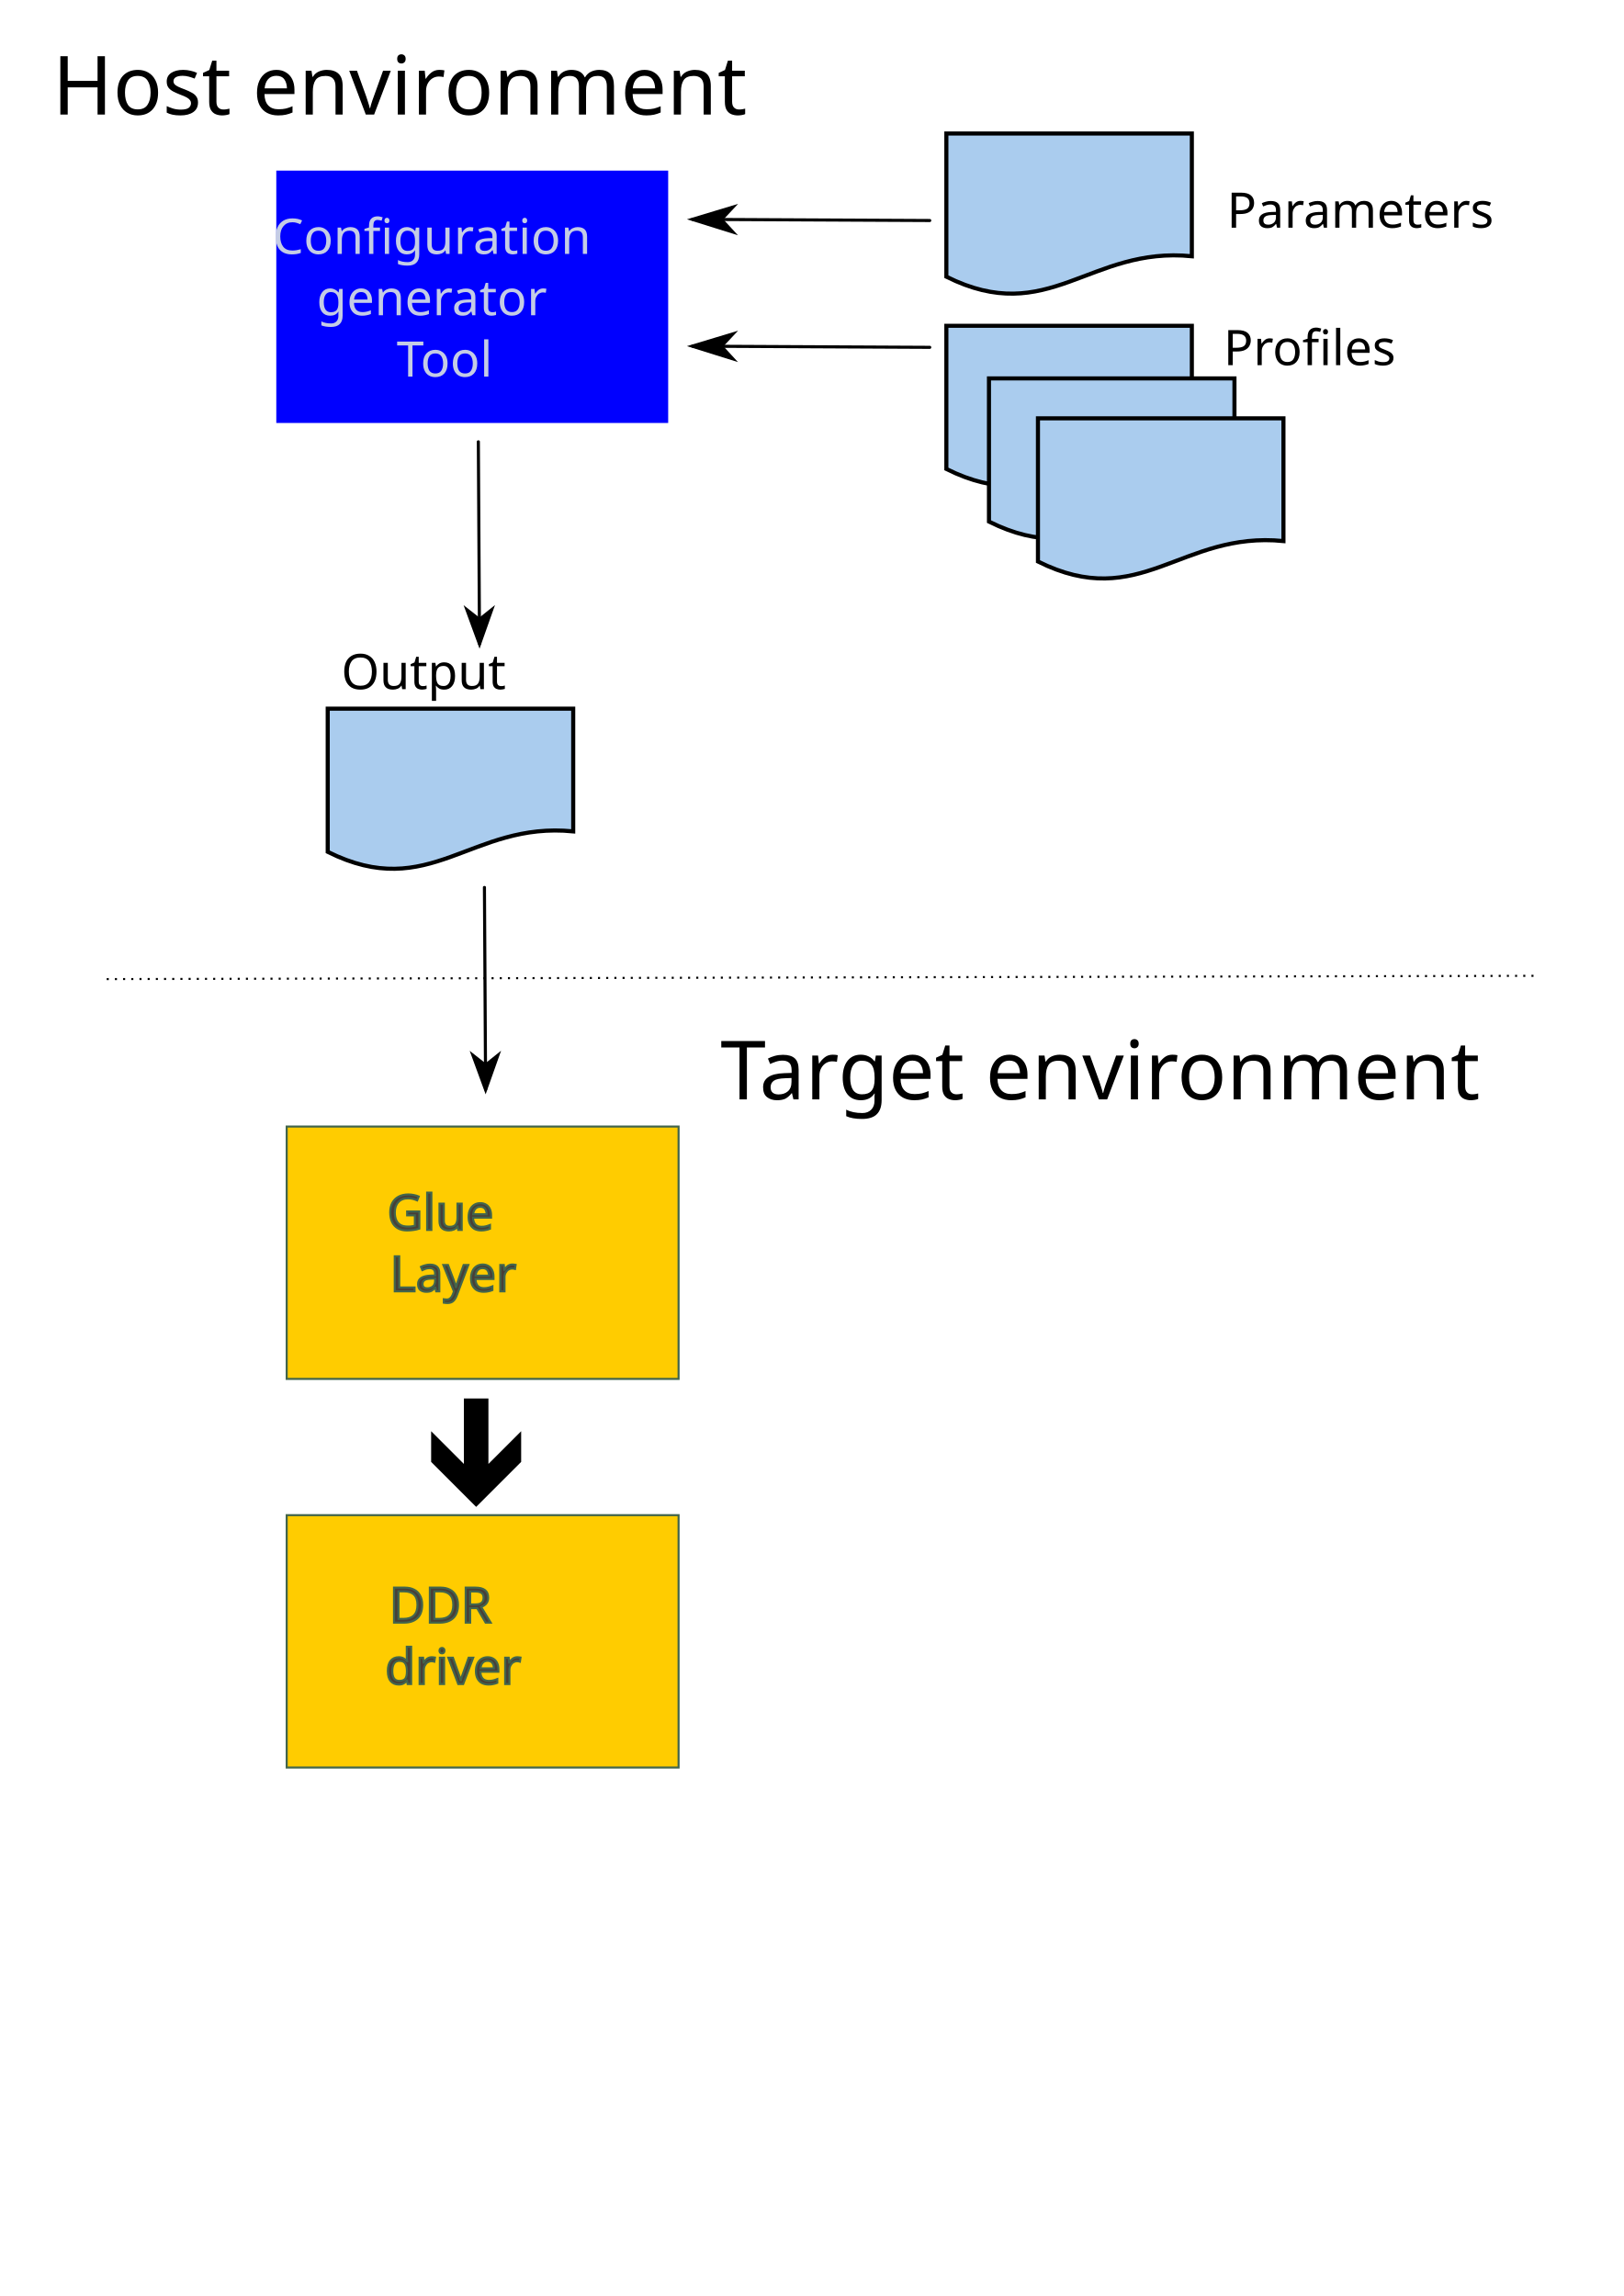
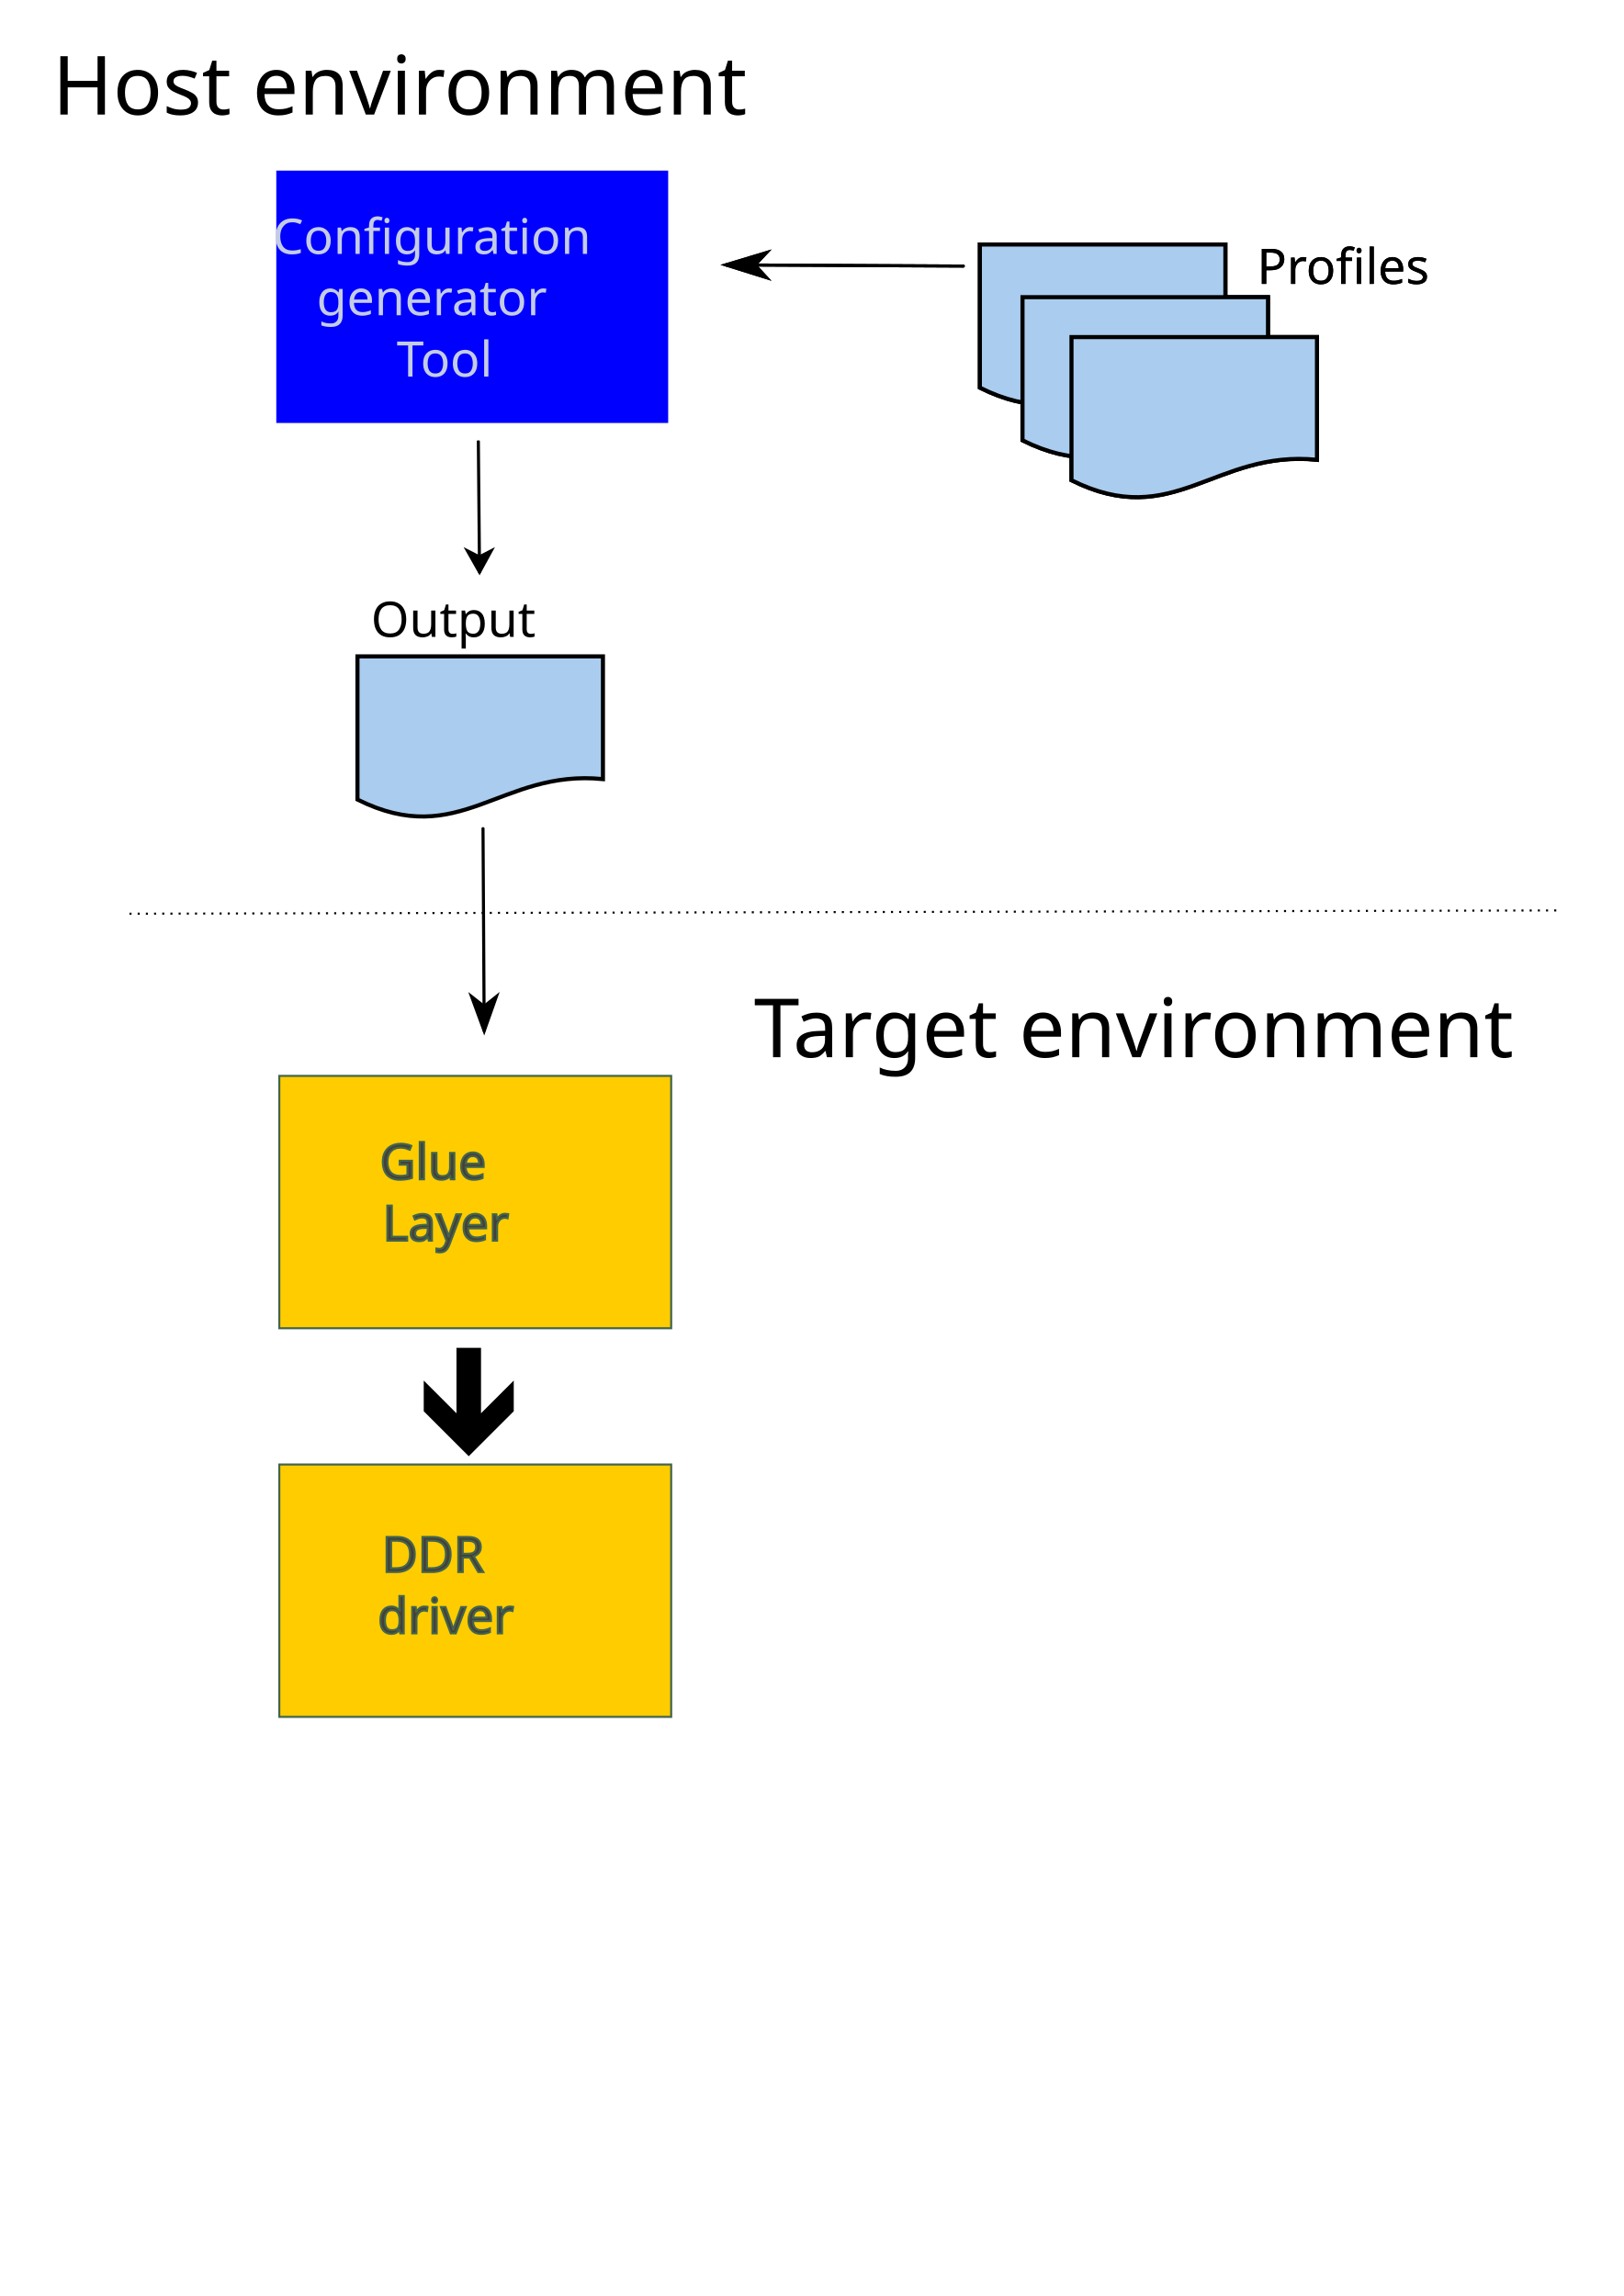
<svg xmlns="http://www.w3.org/2000/svg" xmlns:xlink="http://www.w3.org/1999/xlink" width="210mm" height="297mm" viewBox="0 0 210 297" version="1.1" id="svg5">
  <defs id="defs2">
    <marker style="overflow:visible" id="marker195942" refX="0.0" refY="0.0" orient="auto">
      <path transform="scale(1.1) translate(1,0)" d="M 8.719,4.034 L -2.207,0.016 L 8.719,-4.002 C 6.973,-1.63 6.983,1.616 8.719,4.034 z " style="stroke:context-stroke;fill-rule:evenodd;fill:context-stroke;stroke-width:0.625;stroke-linejoin:round" id="path195940" />
    </marker>
    <marker style="overflow:visible" id="Arrow2Lstart" refX="0.0" refY="0.0" orient="auto">
      <path transform="scale(1.1) translate(1,0)" d="M 8.719,4.034 L -2.207,0.016 L 8.719,-4.002 C 6.973,-1.63 6.983,1.616 8.719,4.034 z " style="stroke:context-stroke;fill-rule:evenodd;fill:context-stroke;stroke-width:0.625;stroke-linejoin:round" id="path194509" />
    </marker>
    <marker style="overflow:visible;" id="Arrow1Lend" refX="0.0" refY="0.0" orient="auto">
      <path transform="scale(0.8) rotate(180) translate(12.5,0)" style="fill-rule:evenodd;fill:context-stroke;stroke:context-stroke;stroke-width:1.0pt;" d="M 0.0,0.0 L 5.0,-5.0 L -12.5,0.0 L 5.0,5.0 L 0.0,0.0 z " id="path194494" />
    </marker>
    <marker style="overflow:visible;" id="Arrow2Lend" refX="0.0" refY="0.0" orient="auto">
      <path transform="scale(1.1) rotate(180) translate(1,0)" d="M 8.719,4.034 L -2.207,0.016 L 8.719,-4.002 C 6.973,-1.63 6.983,1.616 8.719,4.034 z " style="stroke:context-stroke;fill-rule:evenodd;fill:context-stroke;stroke-width:0.625;stroke-linejoin:round;" id="path194512" />
    </marker>
    <linearGradient id="linearGradient122844">
      <stop style="stop-color:#000000;stop-opacity:1;" offset="0" id="stop122840" />
      <stop style="stop-color:#000000;stop-opacity:0;" offset="1" id="stop122842" />
    </linearGradient>
    <symbol id="Document">
      <path d="m 3.969,9.26 h 31.75 V 25.135 C 22.49,23.812 17.198,34.396 3.969,27.781 Z" style="stroke-width:0.529" id="path1824" />
    </symbol>
    <radialGradient xlink:href="#linearGradient122844" id="radialGradient122846" cx="87.828" cy="41.095" fx="87.828" fy="41.095" r="35.453" gradientTransform="matrix(1,0,0,0.3020917,0,28.68048)" gradientUnits="userSpaceOnUse" />
    <marker style="overflow:visible" id="marker195942-7" refX="0" refY="0" orient="auto">
      <path transform="matrix(1.1,0,0,1.1,1.1,0)" d="M 8.719,4.034 -2.207,0.016 8.719,-4.002 c -1.745,2.372 -1.735,5.617 -6e-7,8.035 z" style="fill:context-stroke;fill-rule:evenodd;stroke:context-stroke;stroke-width:0.625;stroke-linejoin:round" id="path195940-3" />
    </marker>
    <marker style="overflow:visible" id="marker195942-7-5" refX="0" refY="0" orient="auto">
      <path transform="matrix(1.1,0,0,1.1,1.1,0)" d="M 8.719,4.034 -2.207,0.016 8.719,-4.002 c -1.745,2.372 -1.735,5.617 -6e-7,8.035 z" style="fill:context-stroke;fill-rule:evenodd;stroke:context-stroke;stroke-width:0.625;stroke-linejoin:round" id="path195940-3-6" />
    </marker>
    <marker style="overflow:visible" id="marker195942-9" refX="0" refY="0" orient="auto">
      <path transform="matrix(1.1,0,0,1.1,1.1,0)" d="M 8.719,4.034 -2.207,0.016 8.719,-4.002 c -1.745,2.372 -1.735,5.617 -6e-7,8.035 z" style="fill:context-stroke;fill-rule:evenodd;stroke:context-stroke;stroke-width:0.625;stroke-linejoin:round" id="path195940-4" />
    </marker>
    <symbol id="DownArrow">
      <path d="M 9.525,16.669 3.704,10.848 V 6.879 L 7.938,11.113 V 2.646 h 3.175 V 11.113 l 4.233,-4.233 v 3.969 z" style="stroke:none;stroke-width:0.265" id="path1438" />
    </symbol>
  </defs>
  <g id="layer1">
    <rect style="fill:#0000ff;fill-rule:evenodd;stroke-width:0.265" id="rect31" width="50.684" height="32.645" x="35.734" y="22.069" />
-     <use xlink:href="#Document" style="fill:#aaccee;fill-opacity:1;stroke:#000000;stroke-width:1;stroke-miterlimit:4;stroke-dasharray:none" id="use3975" x="0" y="0" width="100%" height="100%" transform="translate(118.4268,8.010925)" />
-     <use xlink:href="#Document" style="fill:#aaccee;stroke:#000000" id="use3975-5" x="0" y="0" width="100%" height="100%" transform="translate(118.4268,32.88176)" />
-     <use xlink:href="#Document" style="fill:#aaccee;stroke:#000000" id="use3975-9" x="0" y="0" width="100%" height="100%" transform="translate(123.9383,39.69049)" />
-     <use xlink:href="#Document" style="fill:#aaccee;stroke:#000000" id="use3975-4" x="0" y="0" width="100%" height="100%" transform="translate(130.2736,44.8537)" />
+     <use xlink:href="#Document" style="fill:#aaccee;stroke:#000000" id="use3975-5" x="0" y="0" width="100%" height="100%" transform="translate(122.7637,22.36854)" />
+     <use xlink:href="#Document" style="fill:#aaccee;stroke:#000000" id="use3975-9" x="0" y="0" width="100%" height="100%" transform="translate(128.2753,29.17727)" />
+     <use xlink:href="#Document" style="fill:#aaccee;stroke:#000000" id="use3975-4" x="0" y="0" width="100%" height="100%" transform="translate(134.6106,34.34048)" />
    <text xml:space="preserve" style="font-style:normal;font-weight:normal;font-size:6.35px;line-height:1.25;font-family:sans-serif;text-align:center;text-anchor:middle;fill:#c4cce5;fill-opacity:1;stroke:none;stroke-width:0.265" x="61.634" y="32.841" id="text54992">
      <tspan id="tspan54990" style="font-size:6.35px;text-align:center;text-anchor:middle;fill:#c4cce5;fill-opacity:1;stroke-width:0.265" x="61.634" y="32.841">Configuration</tspan>
      <tspan style="font-size:6.35px;text-align:center;text-anchor:middle;fill:#c4cce5;fill-opacity:1;stroke-width:0.265" x="61.634" y="40.778" id="tspan4747">generator</tspan>
      <tspan style="font-size:6.35px;text-align:center;text-anchor:middle;fill:#c4cce5;fill-opacity:1;stroke-width:0.265" x="61.634" y="48.716" id="tspan55050">Tool</tspan>
    </text>
-     <text xml:space="preserve" style="font-style:normal;font-weight:normal;font-size:6.35px;line-height:1.25;font-family:sans-serif;fill:#000000;fill-opacity:1;stroke:none;stroke-width:0.265" x="158.684" y="29.452" id="text139044">
-       <tspan id="tspan139042" style="font-size:6.35px;stroke-width:0.265" x="158.684" y="29.452">Parameters</tspan>
+     <text xml:space="preserve" style="font-style:normal;font-weight:normal;font-size:6.35px;line-height:1.25;font-family:sans-serif;fill:#000000;fill-opacity:1;stroke:none;stroke-width:0.265" x="162.587" y="36.721" id="text171302">
+       <tspan id="tspan171300" style="font-size:6.35px;stroke-width:0.265" x="162.587" y="36.721">Profiles</tspan>
    </text>
-     <text xml:space="preserve" style="font-style:normal;font-weight:normal;font-size:6.35px;line-height:1.25;font-family:sans-serif;fill:#000000;fill-opacity:1;stroke:none;stroke-width:0.265" x="158.25" y="47.234" id="text171302">
-       <tspan id="tspan171300" style="font-size:6.35px;stroke-width:0.265" x="158.25" y="47.234">Profiles</tspan>
+     <text xml:space="preserve" style="font-style:normal;font-weight:normal;font-size:6.35px;line-height:1.25;font-family:sans-serif;fill:#000000;fill-opacity:1;stroke:none;stroke-width:0.265" x="47.978" y="82.381" id="text171302-7">
+       <tspan id="tspan171300-6" style="font-size:6.35px;stroke-width:0.265" x="47.978" y="82.381">Output</tspan>
    </text>
-     <text xml:space="preserve" style="font-style:normal;font-weight:normal;font-size:6.35px;line-height:1.25;font-family:sans-serif;fill:#000000;fill-opacity:1;stroke:none;stroke-width:0.265" x="44.132" y="89.144" id="text171302-7">
-       <tspan id="tspan171300-6" style="font-size:6.35px;stroke-width:0.265" x="44.132" y="89.144">Output</tspan>
-     </text>
-     <use xlink:href="#Document" style="fill:#aaccee;stroke:#000000" id="use3975-7" x="0" y="0" width="100%" height="100%" transform="translate(38.41599,82.4088)" />
-     <path style="fill:none;stroke:#000000;stroke-width:0.265;stroke-linecap:butt;stroke-linejoin:miter;stroke-opacity:1;stroke-miterlimit:4;stroke-dasharray:0.265,0.794;stroke-dashoffset:0" d="M 13.802,126.651 198.406,126.227" id="path196470" />
+     <use xlink:href="#Document" style="fill:#aaccee;stroke:#000000" id="use3975-7" x="0" y="0" width="100%" height="100%" transform="translate(42.26236,75.64574)" />
+     <path style="fill:none;stroke:#000000;stroke-width:0.265;stroke-linecap:butt;stroke-linejoin:miter;stroke-miterlimit:4;stroke-dasharray:0.265, 0.794;stroke-dashoffset:0;stroke-opacity:1" d="M 16.747,118.194 201.35,117.77" id="path196470" />
    <text xml:space="preserve" style="font-style:normal;font-weight:normal;font-size:10.583px;line-height:1.25;font-family:sans-serif;fill:#000000;fill-opacity:1;stroke:none;stroke-width:0.265" x="6.775" y="14.82" id="text200866">
      <tspan id="tspan200864" style="stroke-width:0.265" x="6.775" y="14.82">Host environment</tspan>
    </text>
-     <text xml:space="preserve" style="font-style:normal;font-weight:normal;font-size:10.583px;line-height:1.25;font-family:sans-serif;fill:#000000;fill-opacity:1;stroke:none;stroke-width:0.265" x="93.175" y="142.213" id="text204052">
-       <tspan id="tspan204050" style="stroke-width:0.265" x="93.175" y="142.213">Target environment</tspan>
+     <text xml:space="preserve" style="font-style:normal;font-weight:normal;font-size:10.583px;line-height:1.25;font-family:sans-serif;fill:#000000;fill-opacity:1;stroke:none;stroke-width:0.265" x="97.513" y="136.754" id="text204052">
+       <tspan id="tspan204050" style="stroke-width:0.265" x="97.513" y="136.754">Target environment</tspan>
    </text>
-     <rect style="fill:#ffcc00;fill-rule:evenodd;stroke-width:0.265;stroke:#42654c;stroke-opacity:1" id="rect208662" width="50.684" height="32.645" x="37.079" y="145.724" />
-     <text xml:space="preserve" style="font-style:normal;font-weight:normal;font-size:6.35px;line-height:1.25;font-family:sans-serif;text-align:center;text-anchor:middle;fill:#483e37;fill-opacity:1;stroke:#42654c;stroke-width:0.265;stroke-opacity:1" x="62.741" y="159.1" id="text212664">
-       <tspan style="font-size:6.35px;text-align:center;text-anchor:middle;fill:#483e37;fill-opacity:1;stroke:#42654c;stroke-width:0.265;stroke-opacity:1" x="62.741" y="159.1" id="tspan212662">Glue</tspan>
-       <tspan style="font-size:6.35px;text-align:center;text-anchor:middle;fill:#483e37;fill-opacity:1;stroke:#42654c;stroke-width:0.265;stroke-opacity:1" x="62.741" y="167.037" id="tspan214361">Layer</tspan>
+     <rect style="fill:#ffcc00;fill-rule:evenodd;stroke:#42654c;stroke-width:0.265;stroke-opacity:1" id="rect208662" width="50.684" height="32.645" x="36.122" y="139.171" />
+     <text xml:space="preserve" style="font-style:normal;font-weight:normal;font-size:6.35px;line-height:1.25;font-family:sans-serif;text-align:center;text-anchor:middle;fill:#483e37;fill-opacity:1;stroke:#42654c;stroke-width:0.265;stroke-opacity:1" x="61.784" y="152.547" id="text212664">
+       <tspan style="font-size:6.35px;text-align:center;text-anchor:middle;fill:#483e37;fill-opacity:1;stroke:#42654c;stroke-width:0.265;stroke-opacity:1" x="61.784" y="152.547" id="tspan212662">Glue</tspan>
+       <tspan style="font-size:6.35px;text-align:center;text-anchor:middle;fill:#483e37;fill-opacity:1;stroke:#42654c;stroke-width:0.265;stroke-opacity:1" x="61.784" y="160.485" id="tspan214361">Layer</tspan>
    </text>
-     <rect style="fill:#ffcc00;fill-rule:evenodd;stroke:#42654c;stroke-width:0.265;stroke-opacity:1" id="rect226233" width="50.684" height="32.645" x="37.079" y="195.994" />
-     <text xml:space="preserve" style="font-style:normal;font-weight:normal;font-size:6.35px;line-height:1.25;font-family:sans-serif;text-align:center;text-anchor:middle;fill:#483e37;fill-opacity:1;stroke:#42654c;stroke-width:0.265;stroke-opacity:1" x="62.741" y="209.899" id="text226239">
-       <tspan style="font-size:6.35px;text-align:center;text-anchor:middle;fill:#483e37;fill-opacity:1;stroke:#42654c;stroke-width:0.265;stroke-opacity:1" x="62.741" y="209.899" id="tspan226237">DDR</tspan>
-       <tspan style="font-size:6.35px;text-align:center;text-anchor:middle;fill:#483e37;fill-opacity:1;stroke:#42654c;stroke-width:0.265;stroke-opacity:1" x="62.741" y="217.837" id="tspan229119">driver</tspan>
+     <rect style="fill:#ffcc00;fill-rule:evenodd;stroke:#42654c;stroke-width:0.265;stroke-opacity:1" id="rect226233" width="50.684" height="32.645" x="36.122" y="189.441" />
+     <text xml:space="preserve" style="font-style:normal;font-weight:normal;font-size:6.35px;line-height:1.25;font-family:sans-serif;text-align:center;text-anchor:middle;fill:#483e37;fill-opacity:1;stroke:#42654c;stroke-width:0.265;stroke-opacity:1" x="61.784" y="203.346" id="text226239">
+       <tspan style="font-size:6.35px;text-align:center;text-anchor:middle;fill:#483e37;fill-opacity:1;stroke:#42654c;stroke-width:0.265;stroke-opacity:1" x="61.784" y="203.346" id="tspan226237">DDR</tspan>
+       <tspan style="font-size:6.35px;text-align:center;text-anchor:middle;fill:#483e37;fill-opacity:1;stroke:#42654c;stroke-width:0.265;stroke-opacity:1" x="61.784" y="211.284" id="tspan229119">driver</tspan>
    </text>
-     <use xlink:href="#DownArrow" style="fill:#000000;stroke:#000000" id="use236335" x="0" y="0" width="100%" height="100%" transform="translate(52.05675,178.255)" />
-     <g id="g3891" transform="matrix(0,0.7928804,-1,0,129.6843,21.92007)">
+     <use xlink:href="#DownArrow" style="fill:#000000;stroke:#000000" id="use236335" x="0" y="0" width="100%" height="100%" transform="translate(51.09969,171.7024)" />
+     <g id="g3891" transform="matrix(0,0.5138136,-1,0,129.6843,34.25107)">
      <g id="path1031" transform="translate(-29.80955,-9.452924)">
        <path style="color:#000000;fill:#000000;stroke-width:0.4;stroke-linecap:round;-inkscape-stroke:none" d="M 74.196,77.272 107.219,77.119" id="path1238" />
        <path style="color:#000000;fill:#000000;stroke-linecap:round;-inkscape-stroke:none" d="m 107.217,76.918 -33.021,0.154 a 0.2,0.2 0 0 0 -0.199,0.201 0.2,0.2 0 0 0 0.201,0.197 l 33.021,-0.152 a 0.2,0.2 0 0 0 0.199,-0.201 0.2,0.2 0 0 0 -0.201,-0.199 z" id="path1240" />
        <g id="g1228">
          <g id="path1230">
            <path style="color:#000000;fill:#000000;fill-rule:evenodd;stroke-width:0.32pt;-inkscape-stroke:none" d="m 103.219,77.137 -1.593,1.607 5.593,-1.626 -5.607,-1.574 z" id="path1234" />
            <path style="color:#000000;fill:#000000;fill-rule:evenodd;-inkscape-stroke:none" d="m 100.877,75.117 2.039,2.021 -2.021,2.041 7.1,-2.064 z m 1.471,0.855 4.094,1.15 -4.084,1.186 1.162,-1.172 -0.15,-0.15 z" id="path1236" />
          </g>
        </g>
      </g>
    </g>
-     <g id="g3914" transform="matrix(0.9295923,0,0,1,8.243586,1.165998)">
-       <g id="path1031-5" transform="matrix(-1,0,0,1,194.6996,-49.91095)">
-         <path style="color:#000000;fill:#000000;stroke-width:0.4;stroke-linecap:round;-inkscape-stroke:none" d="M 74.196,77.272 107.219,77.119" id="path1238-9" />
-         <path style="color:#000000;fill:#000000;stroke-linecap:round;-inkscape-stroke:none" d="m 107.217,76.918 -33.021,0.154 a 0.2,0.2 0 0 0 -0.199,0.201 0.2,0.2 0 0 0 0.201,0.197 l 33.021,-0.152 a 0.2,0.2 0 0 0 0.199,-0.201 0.2,0.2 0 0 0 -0.201,-0.199 z" id="path1240-4" />
-         <g id="g1228-9">
-           <g id="path1230-0">
-             <path style="color:#000000;fill:#000000;fill-rule:evenodd;stroke-width:0.32pt;-inkscape-stroke:none" d="m 103.219,77.137 -1.593,1.607 5.593,-1.626 -5.607,-1.574 z" id="path1234-9" />
-             <path style="color:#000000;fill:#000000;fill-rule:evenodd;-inkscape-stroke:none" d="m 100.877,75.117 2.039,2.021 -2.021,2.041 7.1,-2.064 z m 1.471,0.855 4.094,1.15 -4.084,1.186 1.162,-1.172 -0.15,-0.15 z" id="path1236-1" />
-           </g>
-         </g>
-       </g>
-     </g>
-     <g id="g5945" transform="matrix(0,0.7928804,-1,0,130.4717,79.56642)">
+     <g id="g5945" transform="matrix(0,0.7928804,-1,0,130.288,71.95992)">
      <g id="g5943" transform="translate(-29.80955,-9.452924)">
        <path style="color:#000000;fill:#000000;stroke-width:0.4;stroke-linecap:round;-inkscape-stroke:none" d="M 74.196,77.272 107.219,77.119" id="path5931" />
        <path style="color:#000000;fill:#000000;stroke-linecap:round;-inkscape-stroke:none" d="m 107.217,76.918 -33.021,0.154 a 0.2,0.2 0 0 0 -0.199,0.201 0.2,0.2 0 0 0 0.201,0.197 l 33.021,-0.152 a 0.2,0.2 0 0 0 0.199,-0.201 0.2,0.2 0 0 0 -0.201,-0.199 z" id="path5933" />
        <g id="g5941">
          <g id="g5939">
            <path style="color:#000000;fill:#000000;fill-rule:evenodd;stroke-width:0.32pt;-inkscape-stroke:none" d="m 103.219,77.137 -1.593,1.607 5.593,-1.626 -5.607,-1.574 z" id="path5935" />
            <path style="color:#000000;fill:#000000;fill-rule:evenodd;-inkscape-stroke:none" d="m 100.877,75.117 2.039,2.021 -2.021,2.041 7.1,-2.064 z m 1.471,0.855 4.094,1.15 -4.084,1.186 1.162,-1.172 -0.15,-0.15 z" id="path5937" />
          </g>
        </g>
      </g>
    </g>
-     <g id="g17463" transform="matrix(0.9295923,0,0,1,8.243586,17.57017)">
+     <g id="g17463" transform="matrix(0.9295923,0,0,1,12.58051,7.056952)">
      <g id="g17461" transform="matrix(-1,0,0,1,194.6996,-49.91095)">
        <path style="color:#000000;fill:#000000;stroke-width:0.4;stroke-linecap:round;-inkscape-stroke:none" d="M 74.196,77.272 107.219,77.119" id="path17449" />
        <path style="color:#000000;fill:#000000;stroke-linecap:round;-inkscape-stroke:none" d="m 107.217,76.918 -33.021,0.154 a 0.2,0.2 0 0 0 -0.199,0.201 0.2,0.2 0 0 0 0.201,0.197 l 33.021,-0.152 a 0.2,0.2 0 0 0 0.199,-0.201 0.2,0.2 0 0 0 -0.201,-0.199 z" id="path17451" />
        <g id="g17459">
          <g id="g17457">
            <path style="color:#000000;fill:#000000;fill-rule:evenodd;stroke-width:0.32pt;-inkscape-stroke:none" d="m 103.219,77.137 -1.593,1.607 5.593,-1.626 -5.607,-1.574 z" id="path17453" />
            <path style="color:#000000;fill:#000000;fill-rule:evenodd;-inkscape-stroke:none" d="m 100.877,75.117 2.039,2.021 -2.021,2.041 7.1,-2.064 z m 1.471,0.855 4.094,1.15 -4.084,1.186 1.162,-1.172 -0.15,-0.15 z" id="path17455" />
          </g>
        </g>
      </g>
    </g>
+     <use xlink:href="#Document" style="fill:#aaccee;stroke:#000000" id="use267" x="0" y="0" width="100%" height="100%" transform="translate(122.7637,22.36854)" />
+     <use xlink:href="#Document" style="fill:#aaccee;stroke:#000000" id="use269" x="0" y="0" width="100%" height="100%" transform="translate(128.2753,29.17727)" />
+     <use xlink:href="#Document" style="fill:#aaccee;stroke:#000000" id="use271" x="0" y="0" width="100%" height="100%" transform="translate(134.6106,34.34048)" />
+     <text xml:space="preserve" style="font-style:normal;font-weight:normal;font-size:6.35px;line-height:1.25;font-family:sans-serif;fill:#000000;fill-opacity:1;stroke:none;stroke-width:0.265" x="162.587" y="36.721" id="text275">
+       <tspan id="tspan273" style="font-size:6.35px;stroke-width:0.265" x="162.587" y="36.721">Profiles</tspan>
+     </text>
+     <g id="g291" transform="matrix(0.9295923,0,0,1,12.58051,7.056952)">
+       <g id="g289" transform="matrix(-1,0,0,1,194.6996,-49.91095)">
+         <path style="color:#000000;fill:#000000;stroke-width:0.4;stroke-linecap:round;-inkscape-stroke:none" d="M 74.196,77.272 107.219,77.119" id="path277" />
+         <path style="color:#000000;fill:#000000;stroke-linecap:round;-inkscape-stroke:none" d="m 107.217,76.918 -33.021,0.154 a 0.2,0.2 0 0 0 -0.199,0.201 0.2,0.2 0 0 0 0.201,0.197 l 33.021,-0.152 a 0.2,0.2 0 0 0 0.199,-0.201 0.2,0.2 0 0 0 -0.201,-0.199 z" id="path279" />
+         <g id="g287">
+           <g id="g285">
+             <path style="color:#000000;fill:#000000;fill-rule:evenodd;stroke-width:0.32pt;-inkscape-stroke:none" d="m 103.219,77.137 -1.593,1.607 5.593,-1.626 -5.607,-1.574 z" id="path281" />
+             <path style="color:#000000;fill:#000000;fill-rule:evenodd;-inkscape-stroke:none" d="m 100.877,75.117 2.039,2.021 -2.021,2.041 7.1,-2.064 z m 1.471,0.855 4.094,1.15 -4.084,1.186 1.162,-1.172 -0.15,-0.15 z" id="path283" />
+           </g>
+         </g>
+       </g>
+     </g>
  </g>
</svg>
